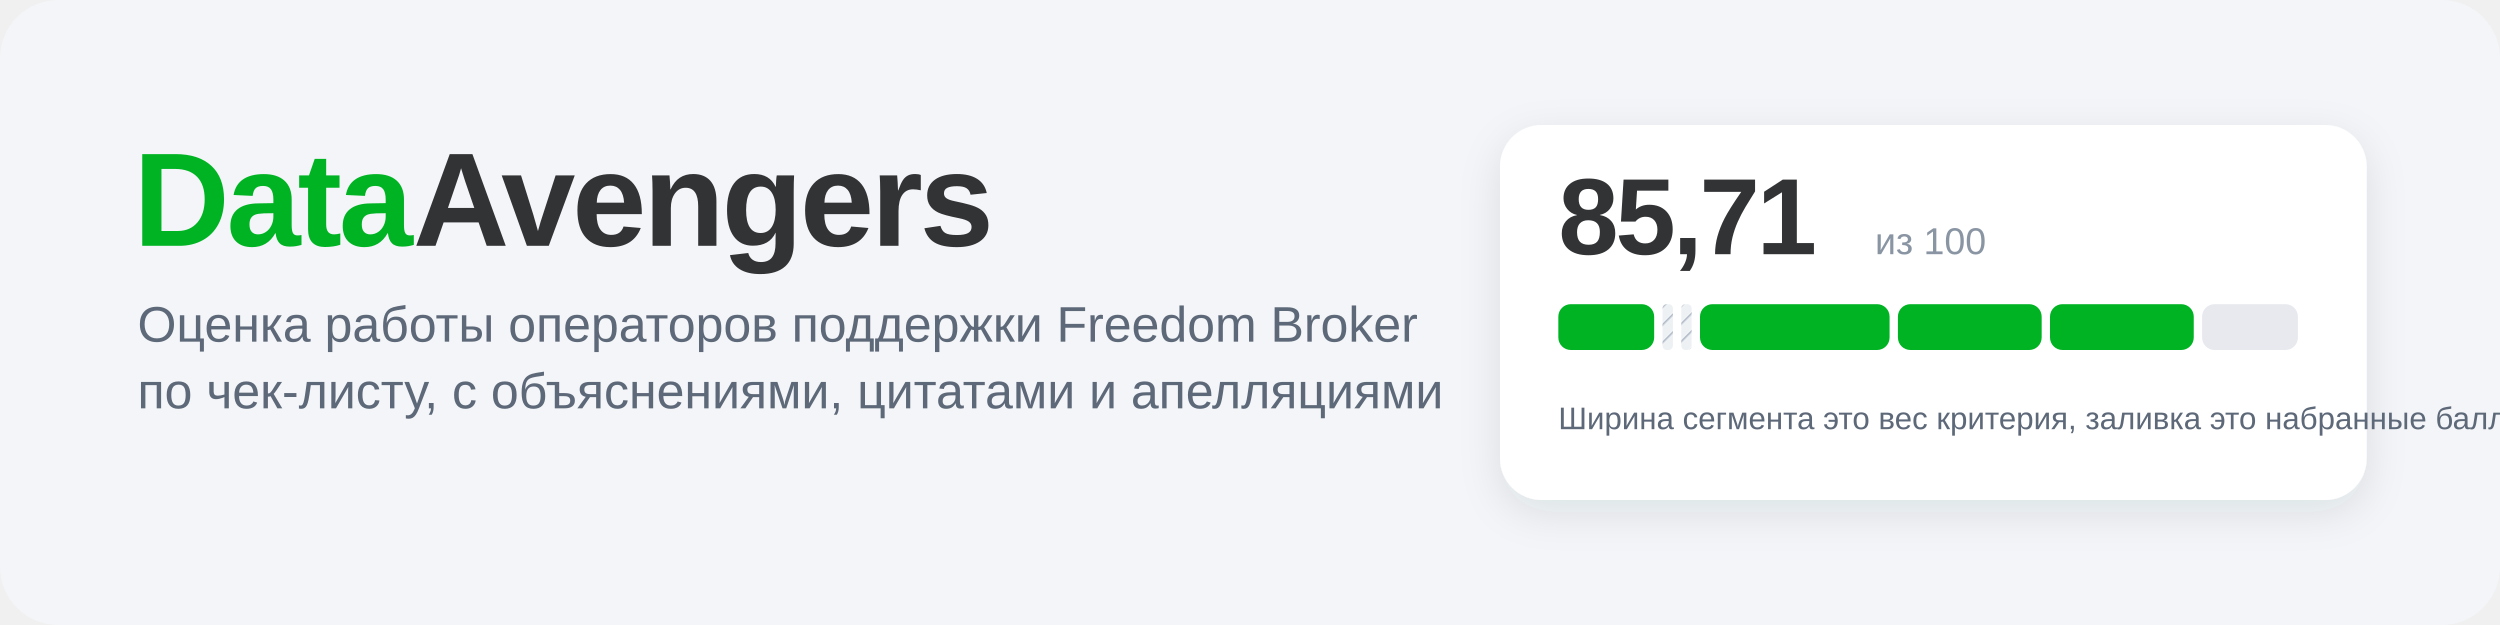
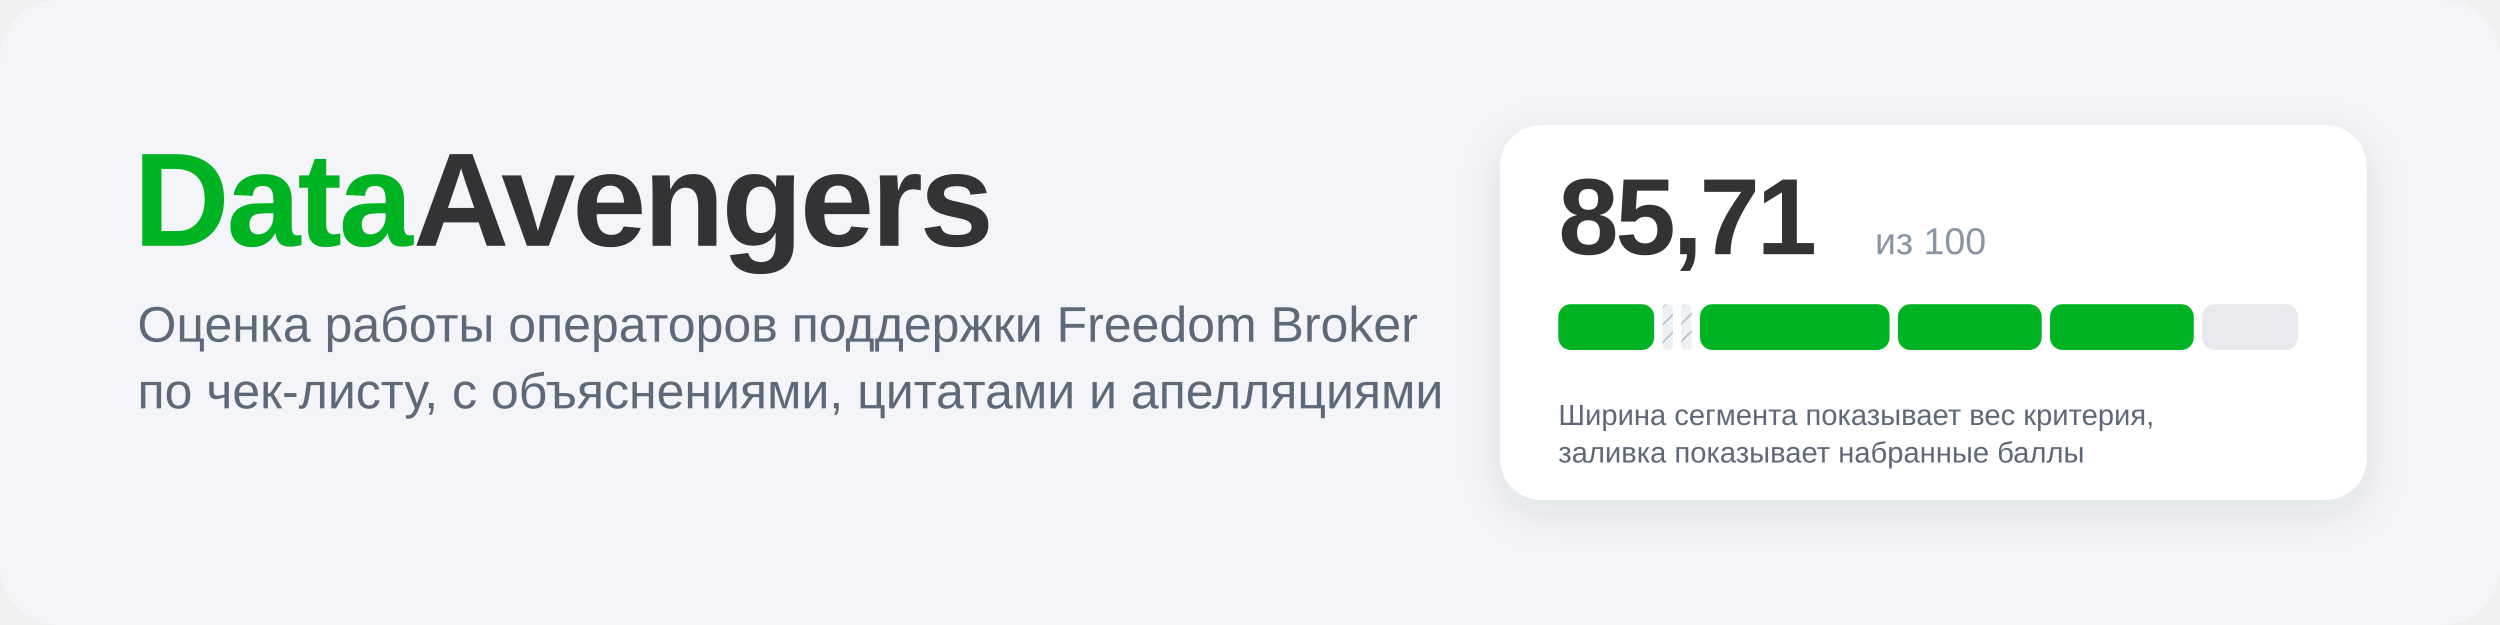
<svg xmlns="http://www.w3.org/2000/svg" width="1200" height="300" viewBox="0 0 1200 300" role="img" aria-label="DataAvengers: контроль качества чатов и звонков поддержки">
  <defs>
    <pattern id="hatch" width="6" height="6" patternUnits="userSpaceOnUse" patternTransform="rotate(45)">
      <rect width="6" height="6" fill="#eef1f4" />
      <line x1="0" y1="0" x2="0" y2="6" stroke="#b2bcc8" stroke-width="1.5" />
    </pattern>
    <filter id="shadow" x="-10%" y="-30%" width="120%" height="160%">
      <feDropShadow dx="0" dy="6" stdDeviation="10" flood-color="#1e2837" flood-opacity="0.10" />
    </filter>
  </defs>
  <rect width="1200" height="300" rx="28" fill="#f3f5f8" />
  <text x="64" y="118" font-family="Segoe UI, Onest, Arial, sans-serif" font-size="64" font-weight="700" letter-spacing="-1.5" fill="#323335">
    <tspan fill="#00b323">Data</tspan>Avengers</text>
  <text x="66" y="164" font-family="Segoe UI, Onest, Arial, sans-serif" font-size="24" fill="#5d6878">Оценка работы операторов поддержки Freedom Broker</text>
  <text x="66" y="196" font-family="Segoe UI, Onest, Arial, sans-serif" font-size="24" fill="#5d6878">по чек-листу, с объяснениями, цитатами и апелляциями</text>
  <g filter="url(#shadow)">
    <rect x="720" y="60" width="416" height="180" rx="20" fill="#ffffff" />
  </g>
  <text x="748" y="122" font-family="Segoe UI, Onest, Arial, sans-serif" font-size="52" font-weight="700" letter-spacing="-1.5" fill="#323335">85,71</text>
  <text x="900" y="122" font-family="Segoe UI, Onest, Arial, sans-serif" font-size="18" fill="#8a95a3">из 100</text>
  <g transform="translate(748 146)">
    <rect x="0" y="0" width="46" height="22" rx="6" fill="#00b323" />
    <rect x="50" y="0" width="5" height="22" rx="2" fill="url(#hatch)" />
    <rect x="59" y="0" width="5" height="22" rx="2" fill="url(#hatch)" />
    <rect x="68" y="0" width="91" height="22" rx="6" fill="#00b323" />
    <rect x="163" y="0" width="69" height="22" rx="6" fill="#00b323" />
    <rect x="236" y="0" width="69" height="22" rx="6" fill="#00b323" />
    <rect x="309" y="0" width="46" height="22" rx="6" fill="#e7e9ee" />
  </g>
-   <text x="748" y="206" font-family="Segoe UI, Onest, Arial, sans-serif" font-size="15" fill="#5d6878">Ширина сегмента это вес критерия, заливка это набранные баллы</text>
+   <text x="748" y="204" font-family="Segoe UI, Onest, Arial, sans-serif" font-size="14" fill="#5d6878">Ширина сегмента показывает вес критерия,</text>
+   <text x="748" y="222" font-family="Segoe UI, Onest, Arial, sans-serif" font-size="14" fill="#5d6878">заливка показывает набранные баллы</text>
</svg>
